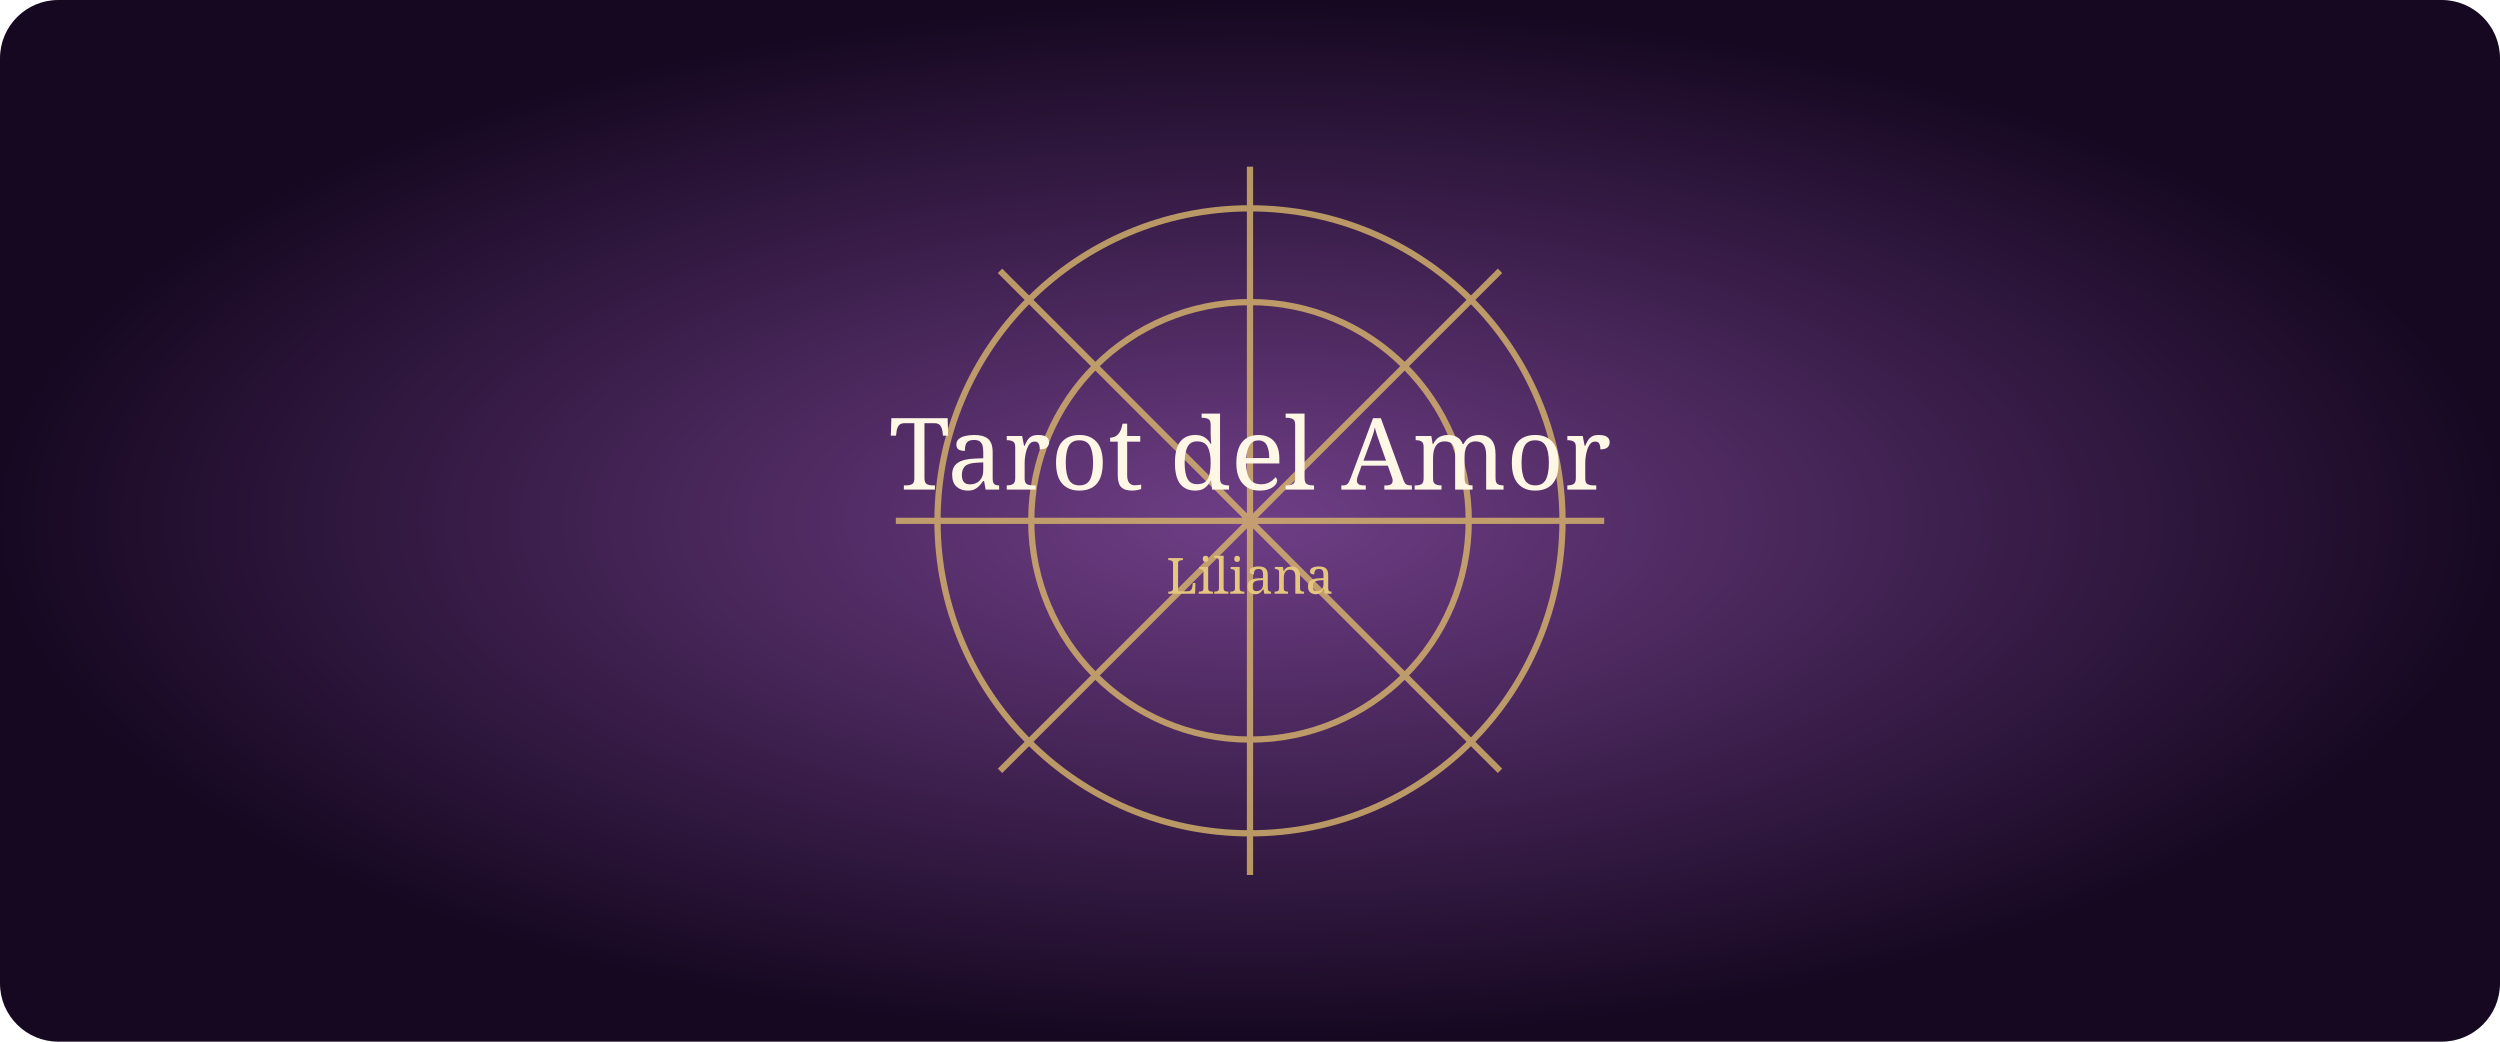
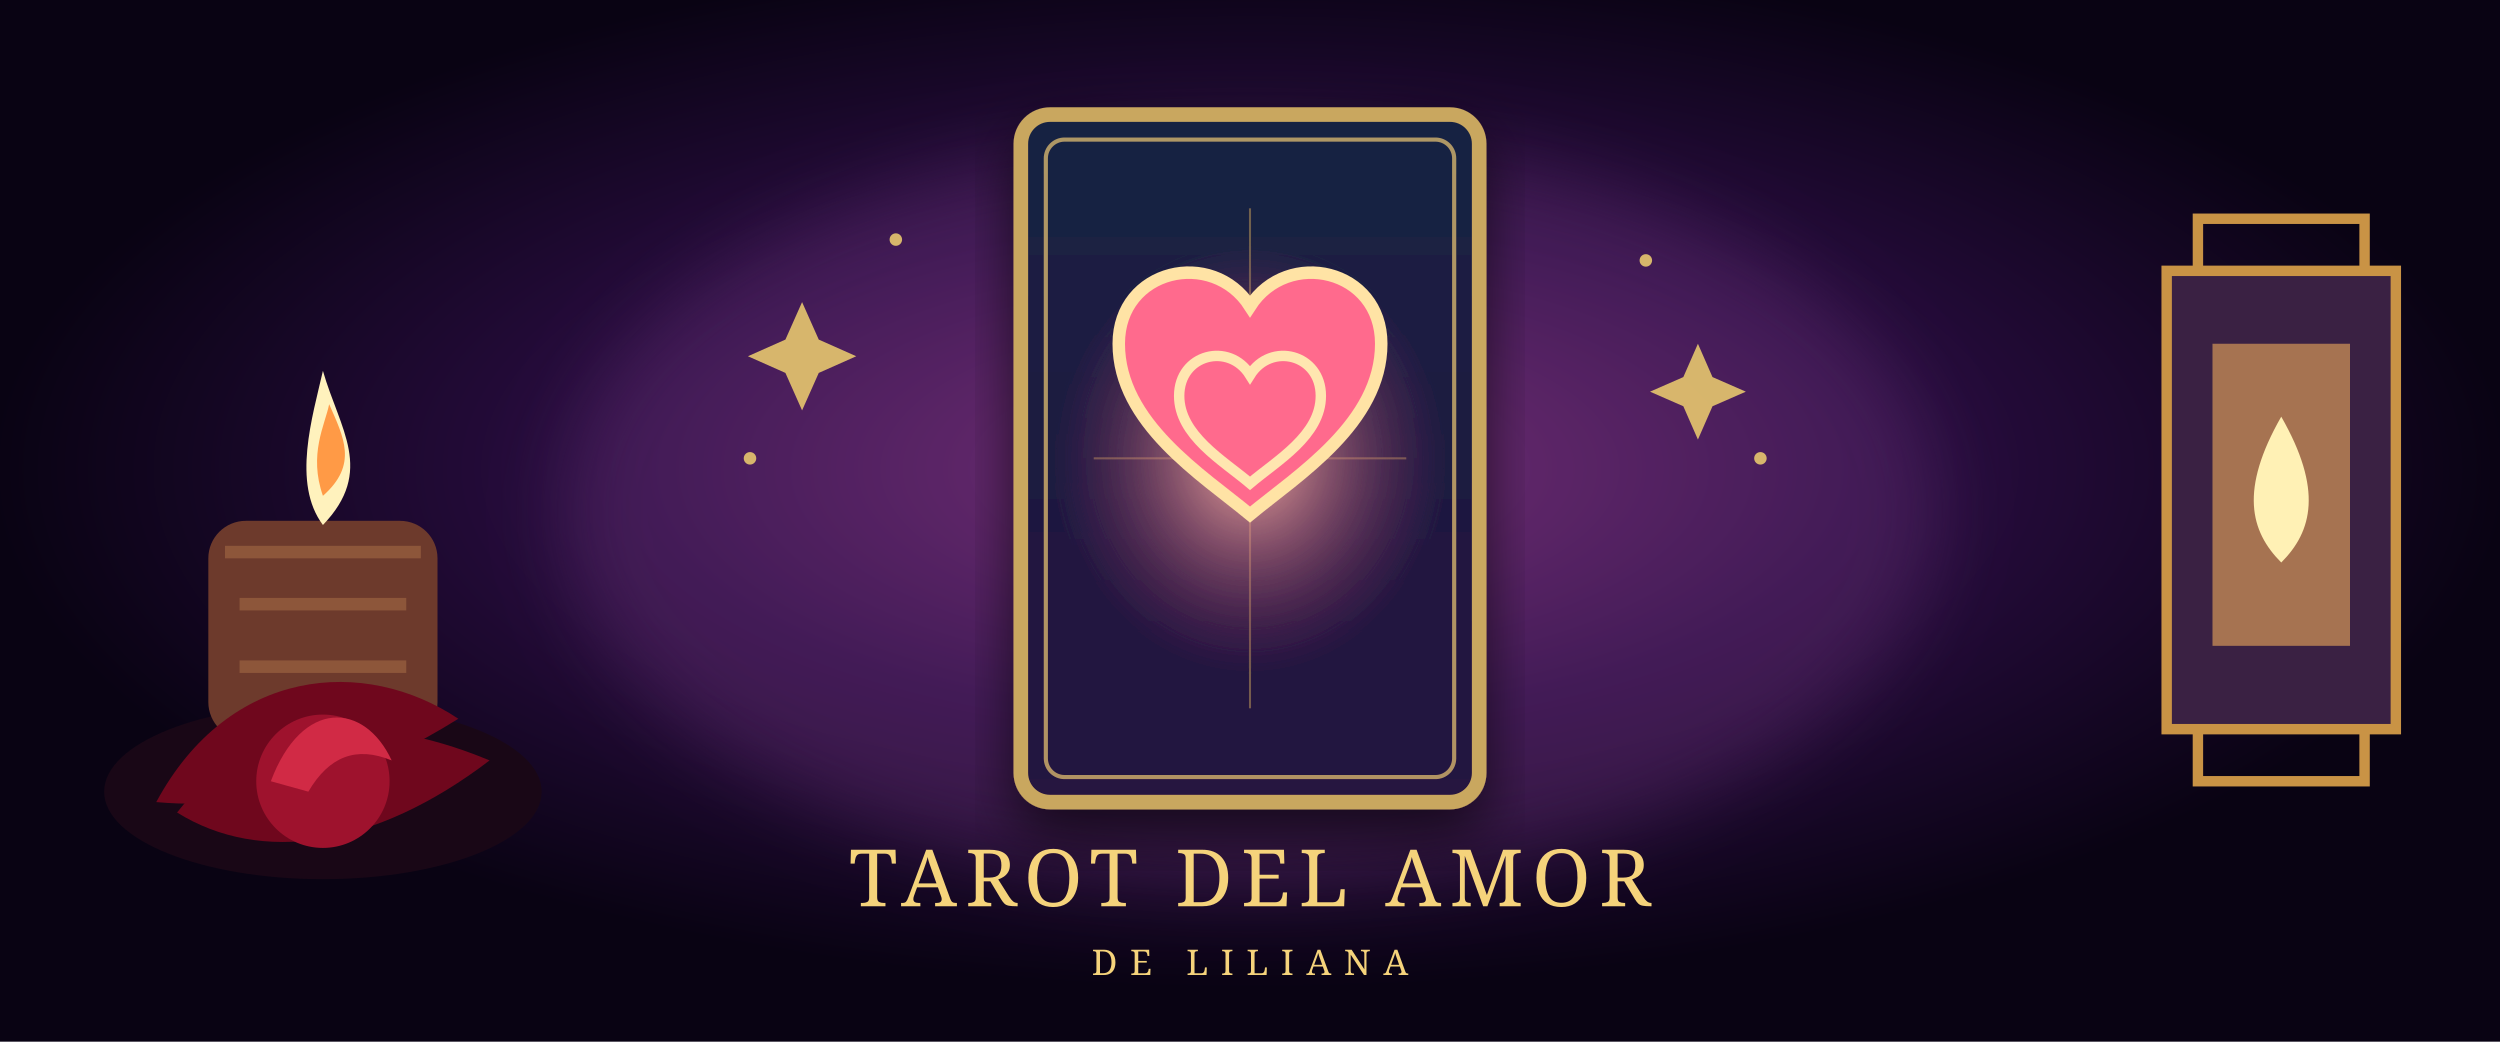
<svg xmlns="http://www.w3.org/2000/svg" viewBox="0 0 1200 500">
  <defs>
-     <radialGradient id="g">
-       <stop stop-color="#6f3e86" />
-       <stop offset="1" stop-color="#160821" />
+     <radialGradient id="bg" cx="50%" cy="45%">
+       <stop offset="0" stop-color="#6f286f" />
+       <stop offset=".48" stop-color="#2b0d43" />
+       <stop offset="1" stop-color="#090313" />
    </radialGradient>
+     <radialGradient id="glow">
+       <stop stop-color="#ffb5a4" stop-opacity=".95" />
+       <stop offset="1" stop-color="#8a235f" stop-opacity="0" />
+     </radialGradient>
+     <linearGradient id="card" x2="0" y2="1">
+       <stop stop-color="#172343" />
+       <stop offset="1" stop-color="#25123f" />
+     </linearGradient>
+     <filter id="blur">
+       <feGaussianBlur stdDeviation="18" />
+     </filter>
+     <filter id="shadow">
+       <feDropShadow dx="0" dy="12" stdDeviation="14" flood-color="#000" flood-opacity=".65" />
+     </filter>
  </defs>
-   <rect width="1200" height="500" rx="28" fill="url(#g)" />
-   <g fill="none" stroke="#d9b76b" stroke-width="3" opacity=".8">
-     <circle cx="600" cy="250" r="150" />
-     <circle cx="600" cy="250" r="105" />
-     <path d="M600 80v340M430 250h340M480 130l240 240M720 130L480 370" />
+   <rect width="1200" height="500" fill="url(#bg)" />
+   <ellipse cx="600" cy="245" rx="330" ry="180" fill="#7c3d86" opacity=".3" filter="url(#blur)" />
+   <g fill="#e7c76e" opacity=".9">
+     <circle cx="430" cy="115" r="3" />
+     <circle cx="790" cy="125" r="3" />
+     <circle cx="360" cy="220" r="3" />
+     <circle cx="845" cy="220" r="3" />
+     <path d="M385 145l8 18 18 8-18 8-8 18-8-18-18-8 18-8z" />
+     <path d="M815 165l7 16 16 7-16 7-7 16-7-16-16-7 16-7z" />
  </g>
-   <text x="600" y="235" text-anchor="middle" fill="#fff7e6" font-family="Georgia" font-size="48">Tarot del Amor</text>
-   <text x="600" y="285" text-anchor="middle" fill="#e5c67e" font-family="Georgia" font-size="24">Liliana</text>
+   <g transform="translate(80 170)">
+     <ellipse cx="75" cy="210" rx="105" ry="42" fill="#190716" />
+     <rect x="20" y="80" width="110" height="105" rx="18" fill="#6d3a2c" />
+     <path d="M28 95h94M35 120h80M35 150h80" stroke="#a86d45" stroke-width="6" opacity=".55" />
+     <path d="M75 82C60 62 70 30 75 8c8 28 25 48 0 74z" fill="#fff2bd" />
+     <path d="M75 68C68 48 76 34 78 24c7 16 14 29-3 44z" fill="#ff9a46" />
+   </g>
+   <g transform="translate(1020 80)">
+     <path d="M20 50h110v220H20z" fill="#3a2143" stroke="#c99345" stroke-width="5" />
+     <path d="M35 50V25h80v25M35 270v25h80v-25" fill="none" stroke="#c99345" stroke-width="5" />
+     <path d="M42 85h66v145H42z" fill="#ffb75d" opacity=".55" />
+     <path d="M75 120c-20 35-15 55 0 70 15-15 20-35 0-70z" fill="#fff1b5" />
+   </g>
+   <g filter="url(#shadow)" transform="translate(490 55)">
+     <rect width="220" height="330" rx="14" fill="url(#card)" stroke="#c9a75f" stroke-width="7" />
+     <rect x="12" y="12" width="196" height="306" rx="9" fill="none" stroke="#e0bd70" stroke-width="2" opacity=".75" />
+     <path d="M110 45v240M35 165h150" stroke="#d6b15e" opacity=".45" />
+     <ellipse cx="110" cy="165" rx="95" ry="105" fill="url(#glow)" />
+     <path d="M110 92c-18-28-63-18-63 18 0 38 40 63 63 82 23-19 63-44 63-82 0-36-45-46-63-18z" fill="#ff6b8d" stroke="#ffe3a5" stroke-width="6" />
+     <path d="M110 125c-10-16-34-10-34 10 0 19 21 31 34 42 13-11 34-23 34-42 0-20-24-26-34-10z" fill="none" stroke="#ffe6b0" stroke-width="5" />
+   </g>
+   <g transform="translate(75 315)" fill="#6f071d">
+     <path d="M0 70C35 5 100 0 145 30 105 55 55 75 0 70z" />
+     <path d="M10 75C45 30 100 25 160 50 105 92 50 100 10 75z" />
+     <circle cx="80" cy="60" r="32" fill="#9e122d" />
+     <path d="M55 60c15-40 45-38 58-10-17-7-30-2-40 15z" fill="#d12a45" />
+   </g>
+   <g fill="#f5d37b" font-family="Georgia,serif" text-anchor="middle">
+     <text x="600" y="435" font-size="38" letter-spacing="4">TAROT DEL AMOR</text>
+     <text x="600" y="468" font-size="17" letter-spacing="6">DE LILIANA</text>
+   </g>
</svg>
